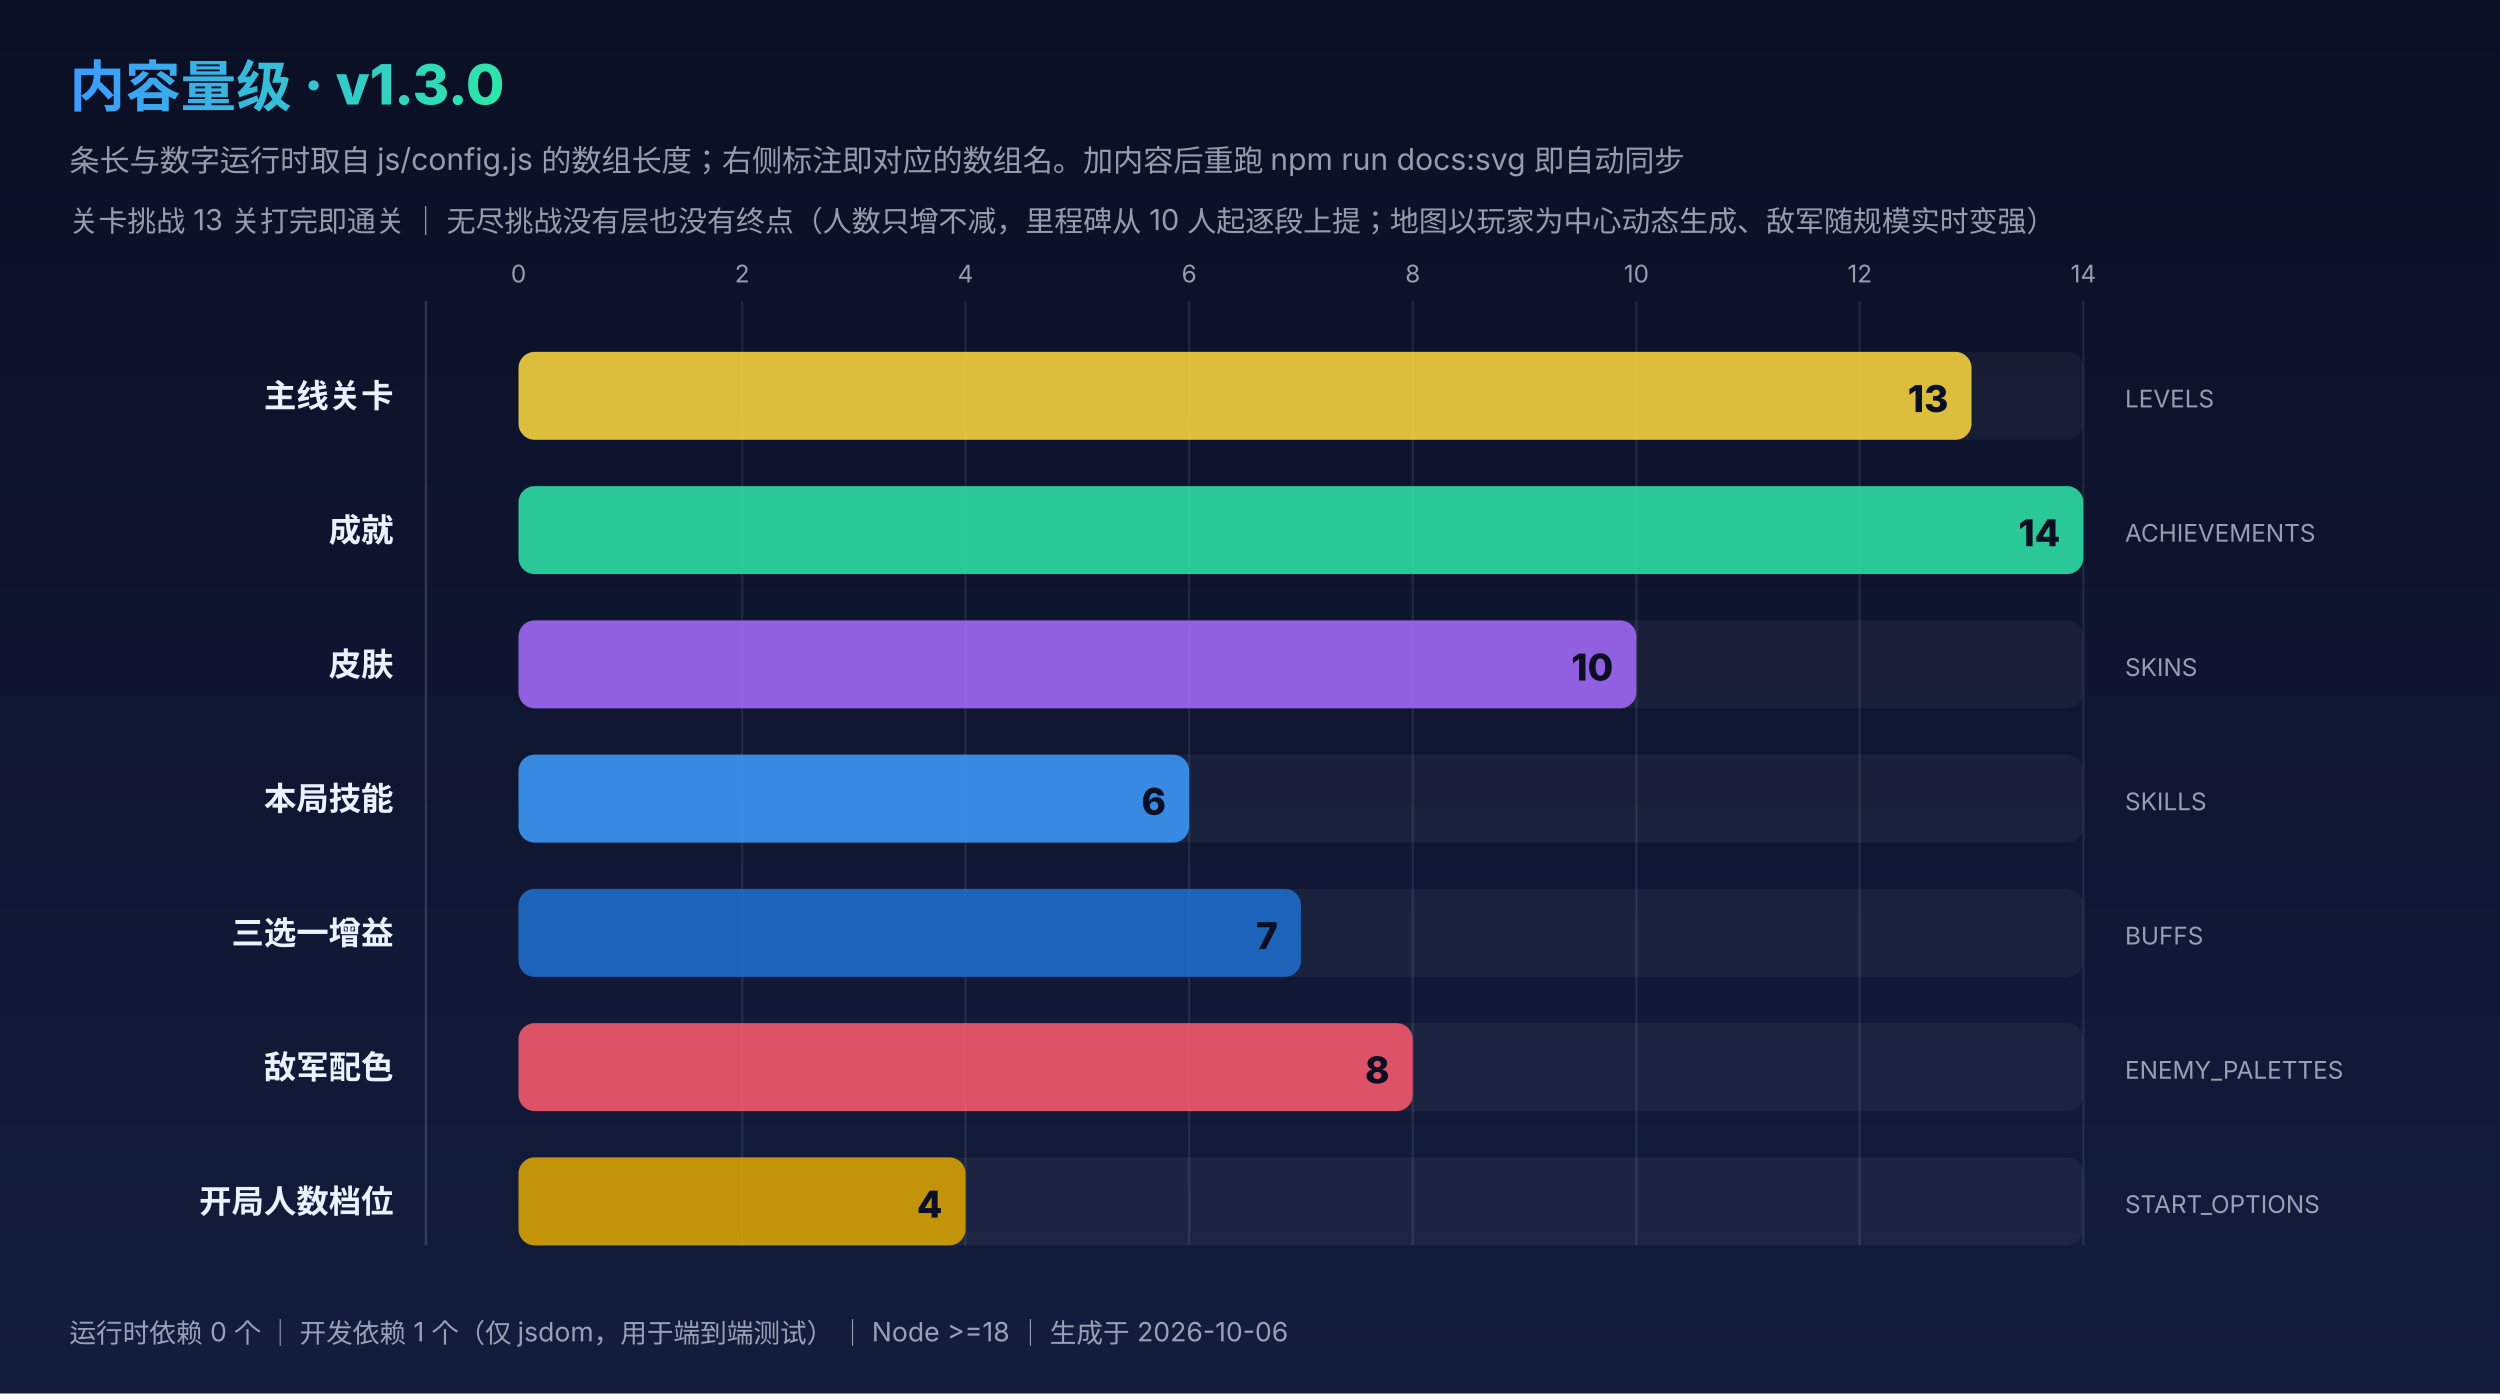
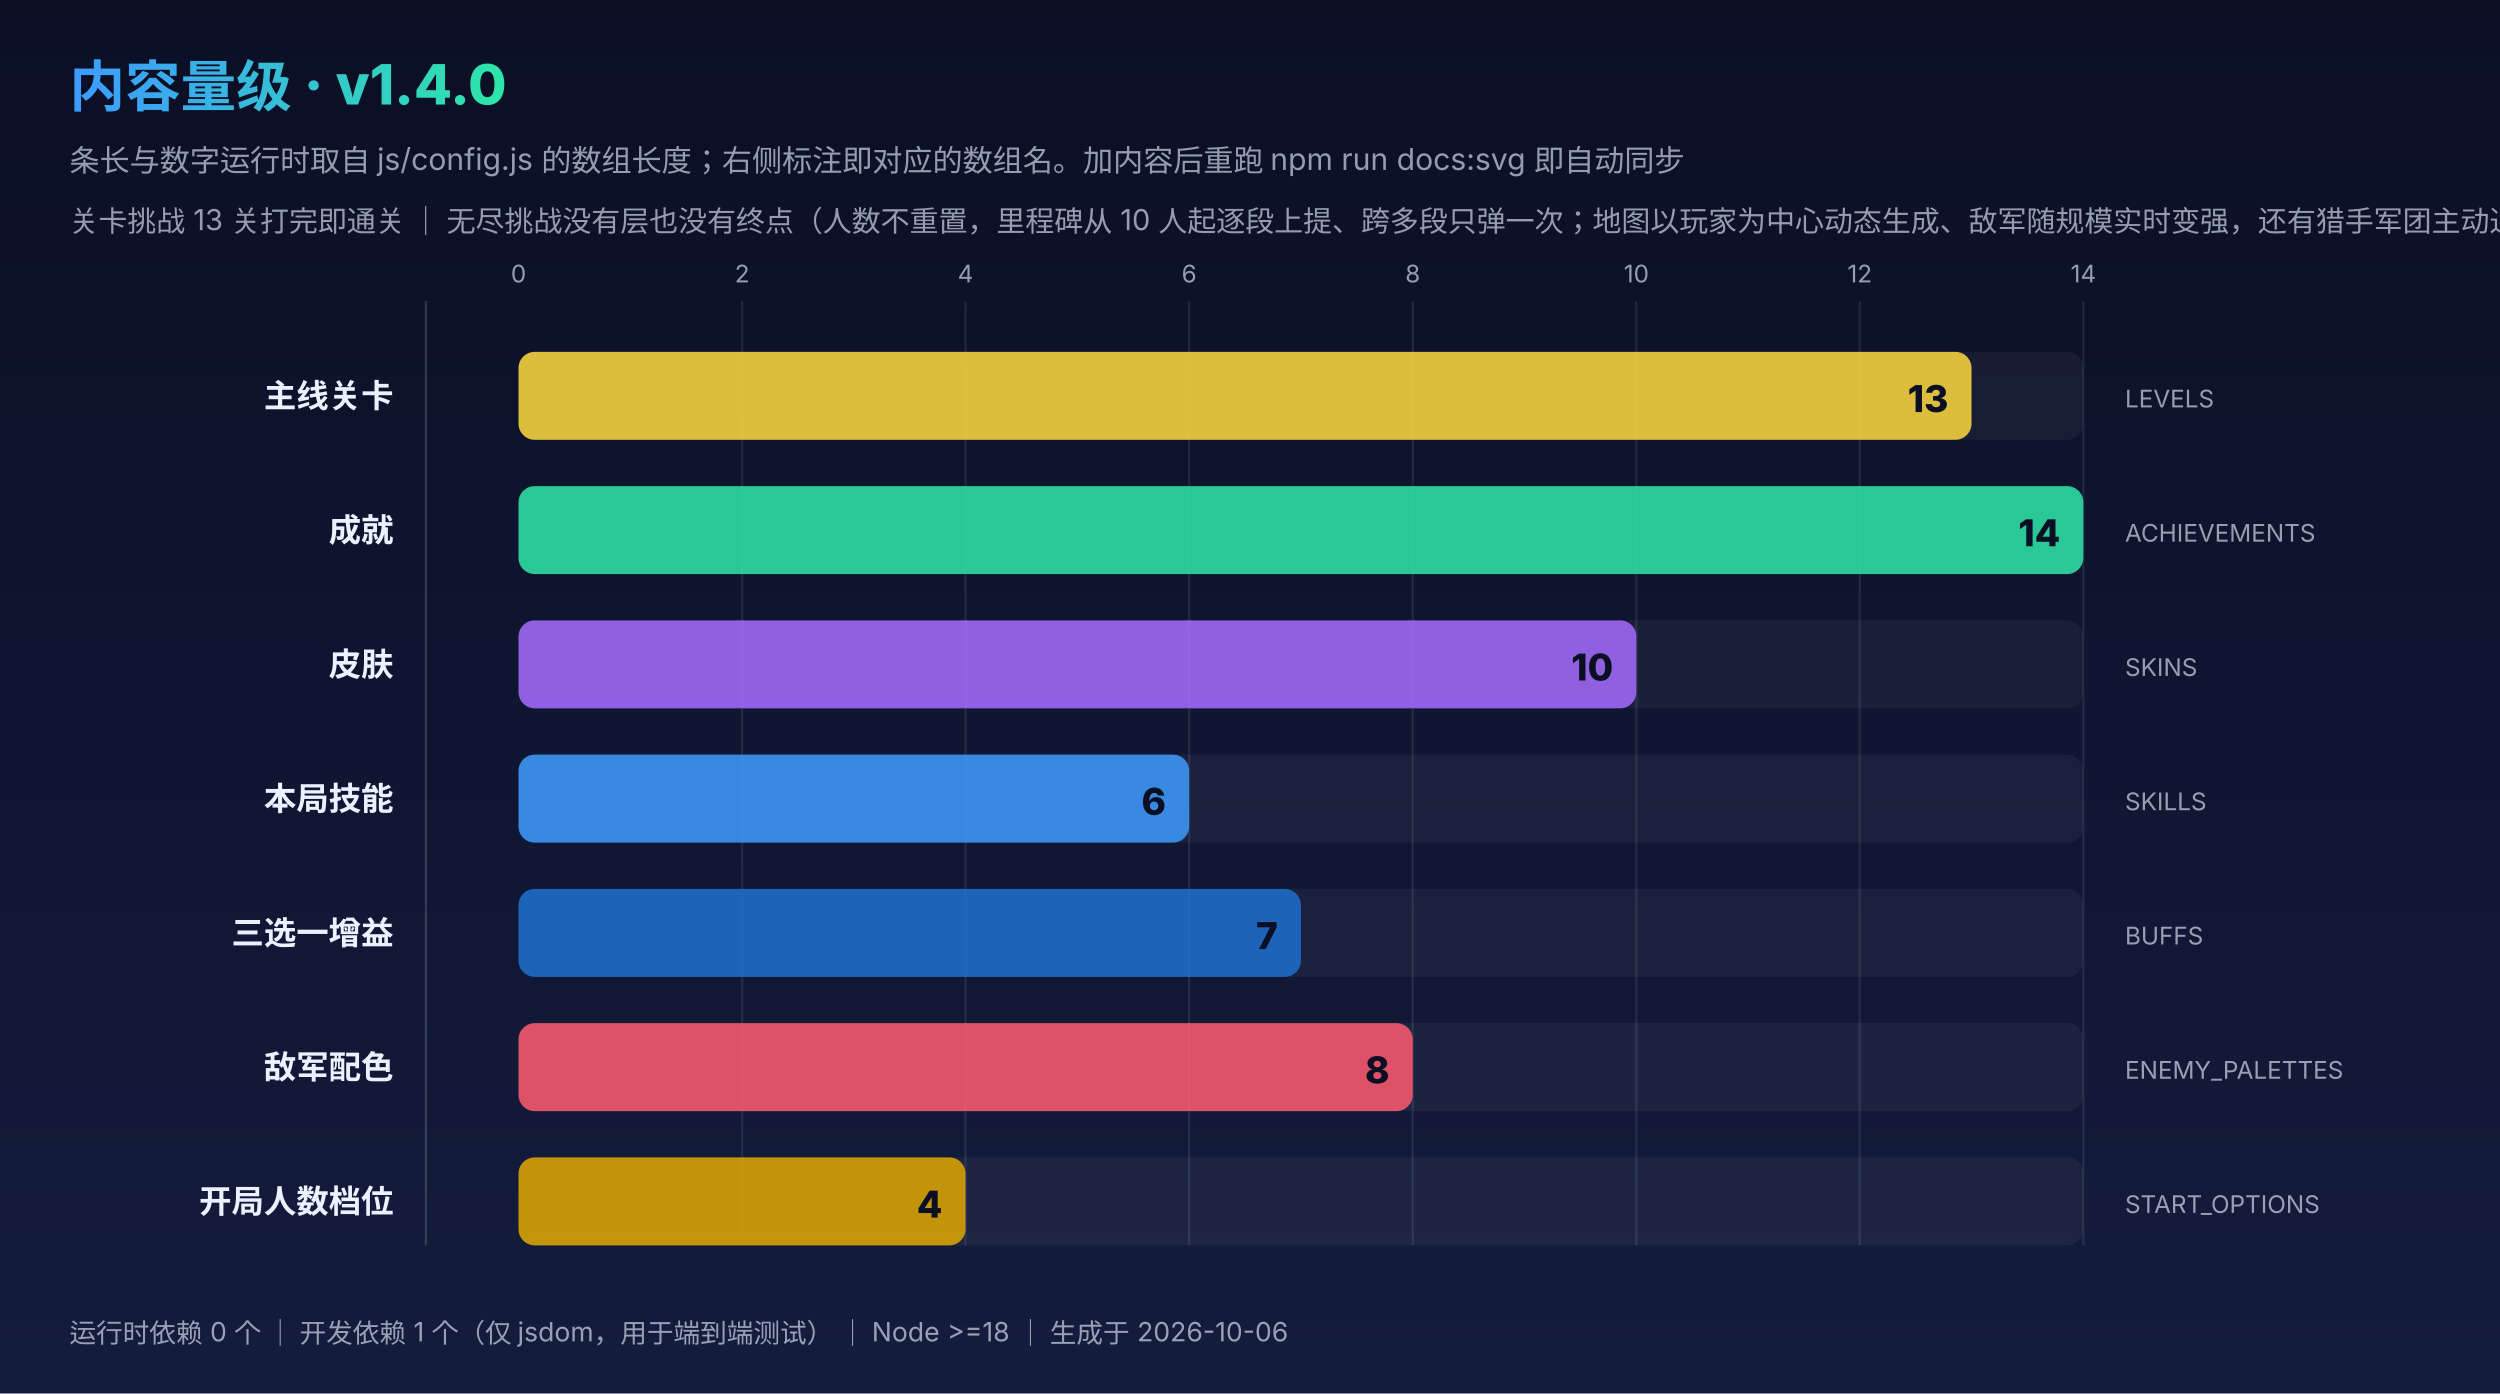
<svg xmlns="http://www.w3.org/2000/svg" viewBox="0 0 1080 602" width="1080" height="602" font-family="system-ui,-apple-system,'PingFang SC','Microsoft YaHei',sans-serif" role="img" aria-label="蚕食军团 内容量级">
  <defs>
    <linearGradient id="bg3" x1="0" y1="0" x2="0" y2="1">
      <stop offset="0%" stop-color="#0a0f24" />
      <stop offset="100%" stop-color="#141c3d" />
    </linearGradient>
    <linearGradient id="ttl3" x1="0" y1="0" x2="1" y2="0">
      <stop offset="0%" stop-color="#3d9bff" />
      <stop offset="100%" stop-color="#2ee6a8" />
    </linearGradient>
  </defs>
  <rect width="1080" height="602" fill="url(#bg3)" />
-   <text x="30" y="46" font-size="24" font-weight="800" fill="url(#ttl3)">内容量级 · v1.3.0</text>
+   <text x="30" y="46" font-size="24" font-weight="800" fill="url(#ttl3)">内容量级 · v1.4.0</text>
  <text x="30" y="74" font-size="13" fill="rgba(234,241,255,.62)">条长与数字运行时取自 js/config.js 的数组长度；右侧标注即对应的数组名。加内容后重跑 npm run docs:svg 即自动同步</text>
-   <text x="30" y="100" font-size="12.5" fill="rgba(234,241,255,.62)">关卡挑战 13 关打完即通关 ｜ 无尽挑战没有层也没有终点（人数只增不减，里程碑从 10 人起逐段上提；地图以玩家为中心动态生成、敌军随规模实时变强）</text>
+   <text x="30" y="100" font-size="12.5" fill="rgba(234,241,255,.62)">关卡挑战 13 关打完即通关 ｜ 无尽挑战没有层也没有终点（人数不重置，里程碑从 10 人起逐段上提、跨多段只弹一次；地图以玩家为中心动态生成、敌军随规模实时变强，还有猎手军团主动追杀、顶死上限会臃肿掉队）</text>
  <line x1="320.6" y1="130" x2="320.6" y2="538" stroke="rgba(234,241,255,.62)" stroke-opacity=".14" />
  <text x="320.6" y="122" text-anchor="middle" font-size="10.5" fill="rgba(234,241,255,.62)">2</text>
  <line x1="417.1" y1="130" x2="417.1" y2="538" stroke="rgba(234,241,255,.62)" stroke-opacity=".14" />
  <text x="417.1" y="122" text-anchor="middle" font-size="10.5" fill="rgba(234,241,255,.62)">4</text>
  <line x1="513.7" y1="130" x2="513.7" y2="538" stroke="rgba(234,241,255,.62)" stroke-opacity=".14" />
  <text x="513.7" y="122" text-anchor="middle" font-size="10.5" fill="rgba(234,241,255,.62)">6</text>
  <line x1="610.3" y1="130" x2="610.3" y2="538" stroke="rgba(234,241,255,.62)" stroke-opacity=".14" />
  <text x="610.3" y="122" text-anchor="middle" font-size="10.5" fill="rgba(234,241,255,.62)">8</text>
  <line x1="706.9" y1="130" x2="706.9" y2="538" stroke="rgba(234,241,255,.62)" stroke-opacity=".14" />
  <text x="706.9" y="122" text-anchor="middle" font-size="10.5" fill="rgba(234,241,255,.62)">10</text>
  <line x1="803.4" y1="130" x2="803.4" y2="538" stroke="rgba(234,241,255,.62)" stroke-opacity=".14" />
  <text x="803.4" y="122" text-anchor="middle" font-size="10.5" fill="rgba(234,241,255,.62)">12</text>
  <line x1="900.0" y1="130" x2="900.0" y2="538" stroke="rgba(234,241,255,.62)" stroke-opacity=".14" />
  <text x="900.0" y="122" text-anchor="middle" font-size="10.5" fill="rgba(234,241,255,.62)">14</text>
  <text x="224" y="122" text-anchor="middle" font-size="10.5" fill="rgba(234,241,255,.62)">0</text>
  <line x1="184" y1="130" x2="184" y2="538" stroke="rgba(234,241,255,.62)" stroke-opacity=".25" />
  <text x="170" y="176" text-anchor="end" font-size="14" font-weight="600" fill="#eaf1ff">主线关卡</text>
  <rect x="224" y="152" width="676" height="38" rx="7" fill="rgba(255,255,255,.045)" />
  <rect x="224" y="152" width="627.7" height="38" rx="7" fill="#ffd93d" fill-opacity=".85" />
  <text x="841.7" y="178" text-anchor="end" font-size="16" font-weight="800" fill="#0a0f24">13</text>
  <text x="918" y="176" text-anchor="start" font-size="10.5" fill="rgba(234,241,255,.62)">LEVELS</text>
  <text x="170" y="234" text-anchor="end" font-size="14" font-weight="600" fill="#eaf1ff">成就</text>
  <rect x="224" y="210" width="676" height="38" rx="7" fill="rgba(255,255,255,.045)" />
  <rect x="224" y="210" width="676.0" height="38" rx="7" fill="#2ee6a8" fill-opacity=".85" />
  <text x="890.0" y="236" text-anchor="end" font-size="16" font-weight="800" fill="#0a0f24">14</text>
  <text x="918" y="234" text-anchor="start" font-size="10.5" fill="rgba(234,241,255,.62)">ACHIEVEMENTS</text>
  <text x="170" y="292" text-anchor="end" font-size="14" font-weight="600" fill="#eaf1ff">皮肤</text>
  <rect x="224" y="268" width="676" height="38" rx="7" fill="rgba(255,255,255,.045)" />
  <rect x="224" y="268" width="482.9" height="38" rx="7" fill="#a66bff" fill-opacity=".85" />
  <text x="696.9" y="294" text-anchor="end" font-size="16" font-weight="800" fill="#0a0f24">10</text>
  <text x="918" y="292" text-anchor="start" font-size="10.5" fill="rgba(234,241,255,.62)">SKINS</text>
  <text x="170" y="350" text-anchor="end" font-size="14" font-weight="600" fill="#eaf1ff">本局技能</text>
  <rect x="224" y="326" width="676" height="38" rx="7" fill="rgba(255,255,255,.045)" />
  <rect x="224" y="326" width="289.7" height="38" rx="7" fill="#3d9bff" fill-opacity=".85" />
  <text x="503.7" y="352" text-anchor="end" font-size="16" font-weight="800" fill="#0a0f24">6</text>
  <text x="918" y="350" text-anchor="start" font-size="10.5" fill="rgba(234,241,255,.62)">SKILLS</text>
  <text x="170" y="408" text-anchor="end" font-size="14" font-weight="600" fill="#eaf1ff">三选一增益</text>
  <rect x="224" y="384" width="676" height="38" rx="7" fill="rgba(255,255,255,.045)" />
  <rect x="224" y="384" width="338.0" height="38" rx="7" fill="#1f6fd0" fill-opacity=".85" />
  <text x="552.0" y="410" text-anchor="end" font-size="16" font-weight="800" fill="#0a0f24">7</text>
  <text x="918" y="408" text-anchor="start" font-size="10.5" fill="rgba(234,241,255,.62)">BUFFS</text>
  <text x="170" y="466" text-anchor="end" font-size="14" font-weight="600" fill="#eaf1ff">敌军配色</text>
  <rect x="224" y="442" width="676" height="38" rx="7" fill="rgba(255,255,255,.045)" />
  <rect x="224" y="442" width="386.3" height="38" rx="7" fill="#ff5b6e" fill-opacity=".85" />
  <text x="600.3" y="468" text-anchor="end" font-size="16" font-weight="800" fill="#0a0f24">8</text>
  <text x="918" y="466" text-anchor="start" font-size="10.5" fill="rgba(234,241,255,.62)">ENEMY_PALETTES</text>
  <text x="170" y="524" text-anchor="end" font-size="14" font-weight="600" fill="#eaf1ff">开局人数档位</text>
  <rect x="224" y="500" width="676" height="38" rx="7" fill="rgba(255,255,255,.045)" />
  <rect x="224" y="500" width="193.1" height="38" rx="7" fill="#e0a800" fill-opacity=".85" />
  <text x="407.1" y="526" text-anchor="end" font-size="16" font-weight="800" fill="#0a0f24">4</text>
  <text x="918" y="524" text-anchor="start" font-size="10.5" fill="rgba(234,241,255,.62)">START_OPTIONS</text>
  <text x="30" y="580" font-size="11.5" fill="rgba(234,241,255,.62)">运行时依赖 0 个 ｜ 开发依赖 1 个（仅 jsdom，用于端到端测试） ｜ Node &gt;=18 ｜ 生成于 2026-10-06</text>
</svg>
